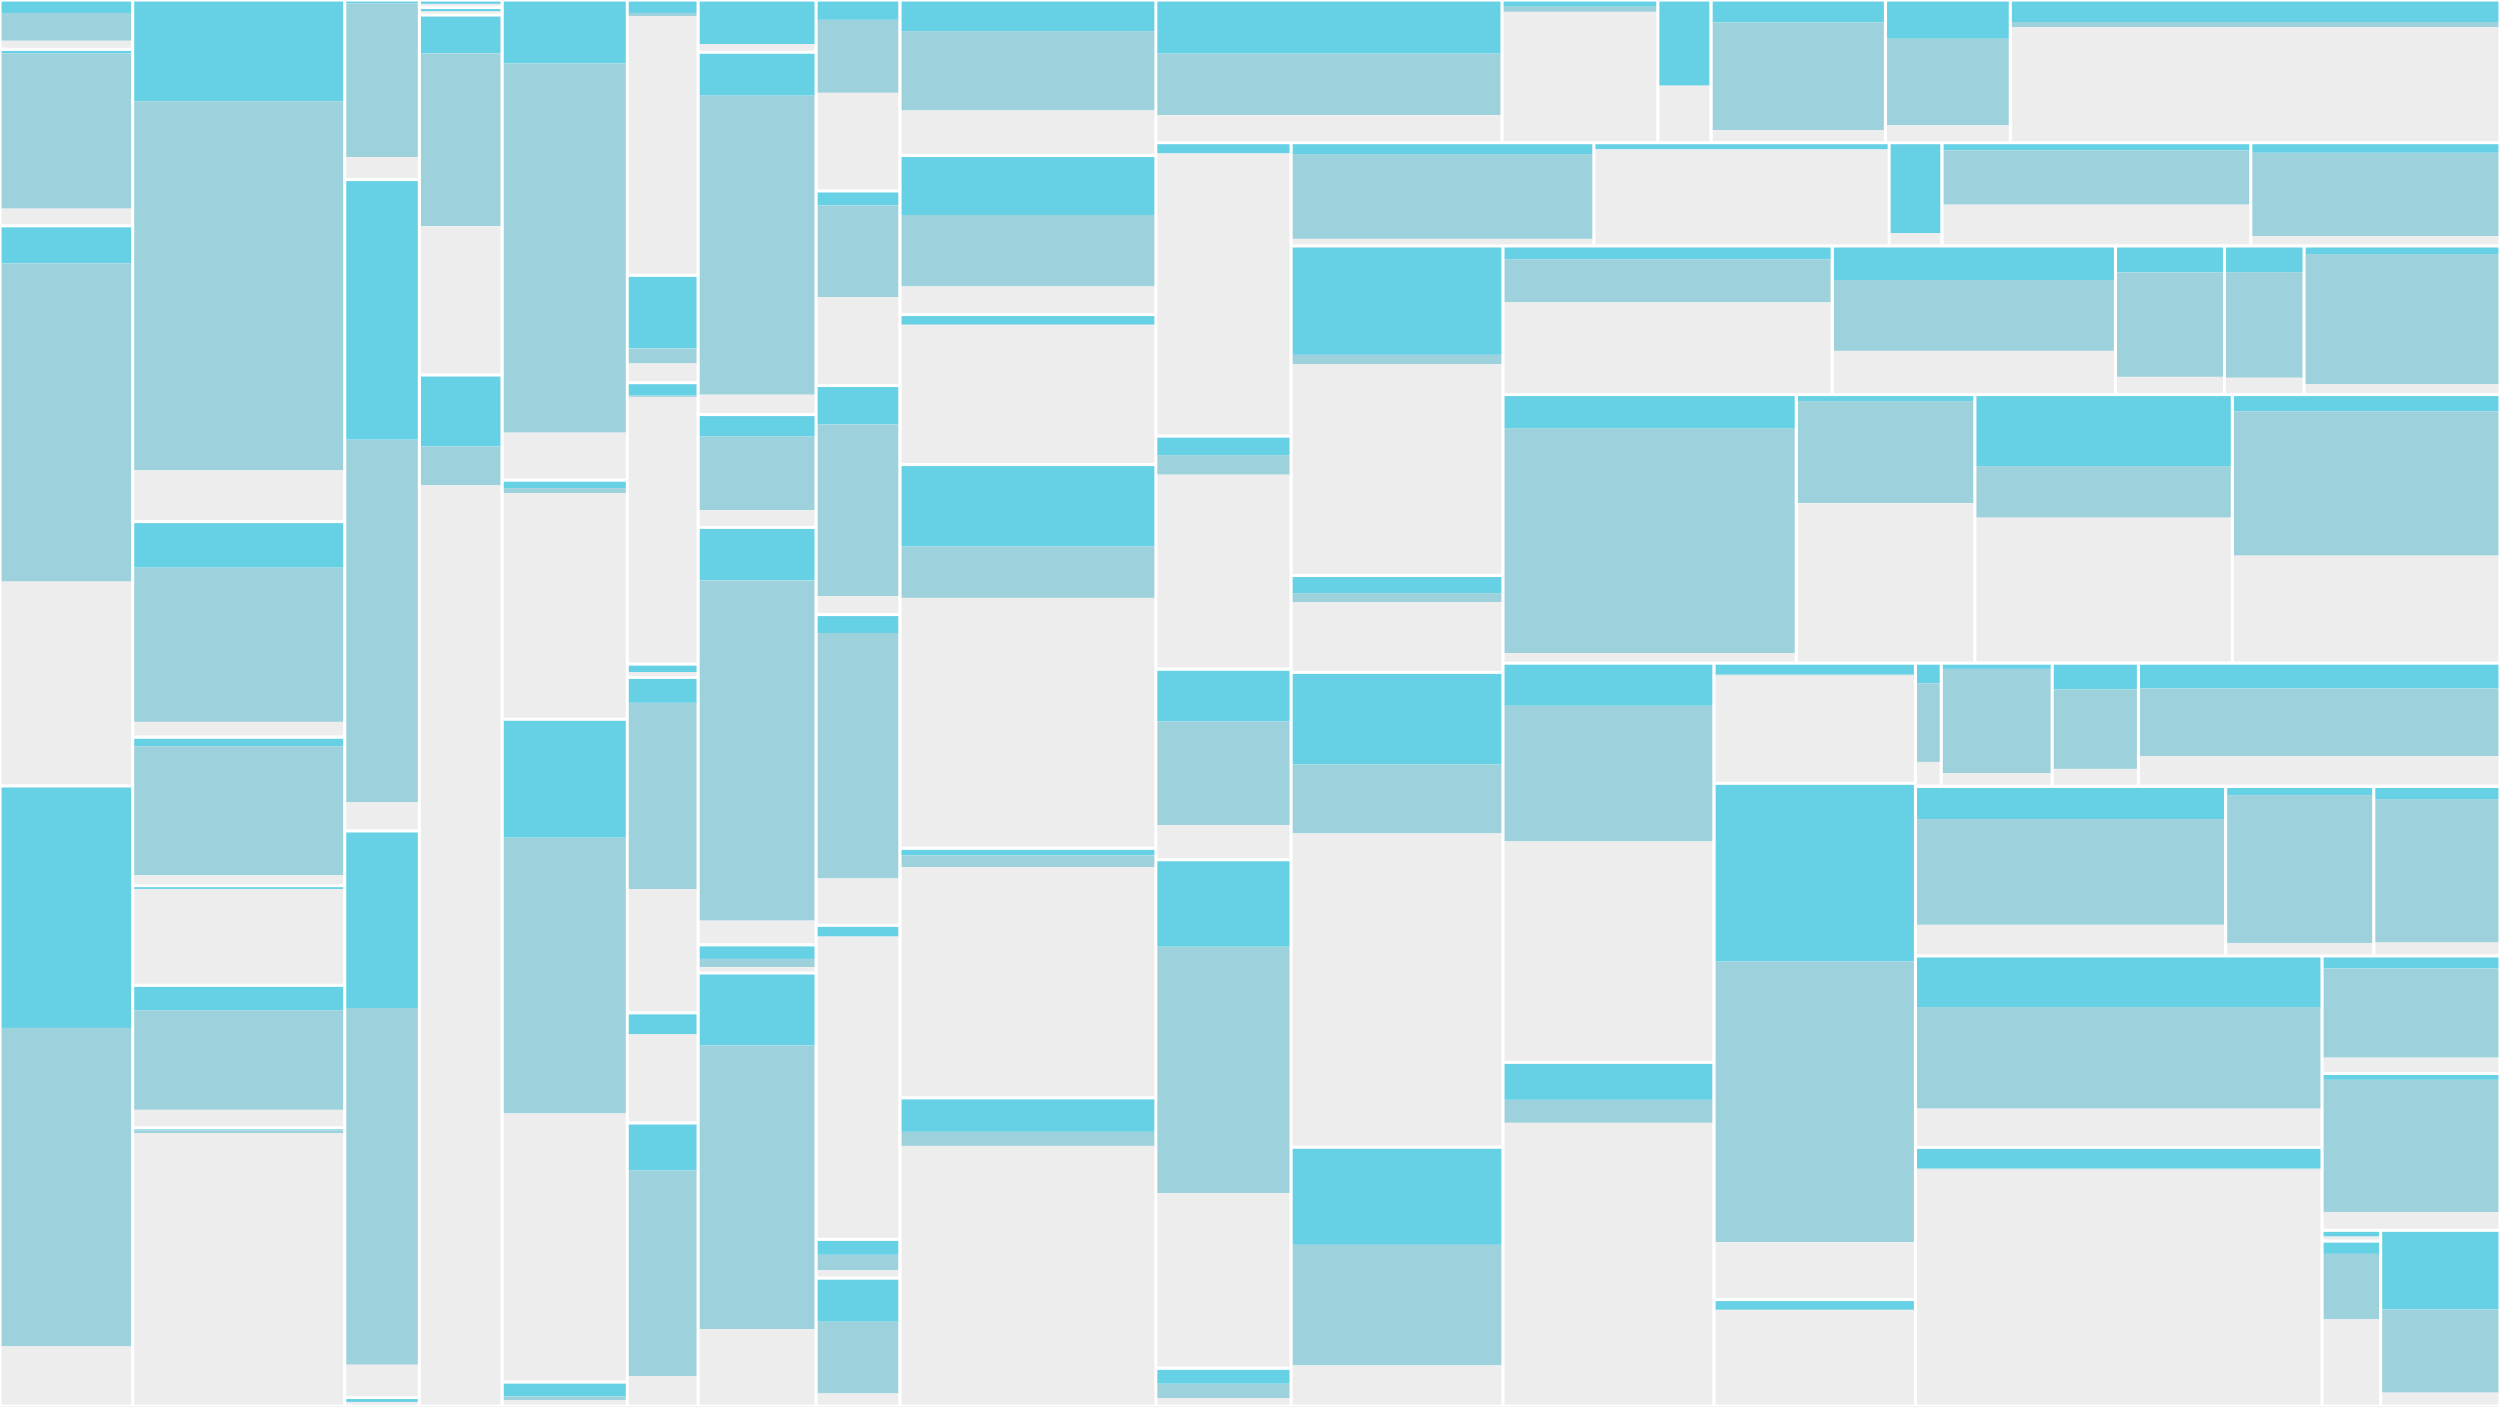
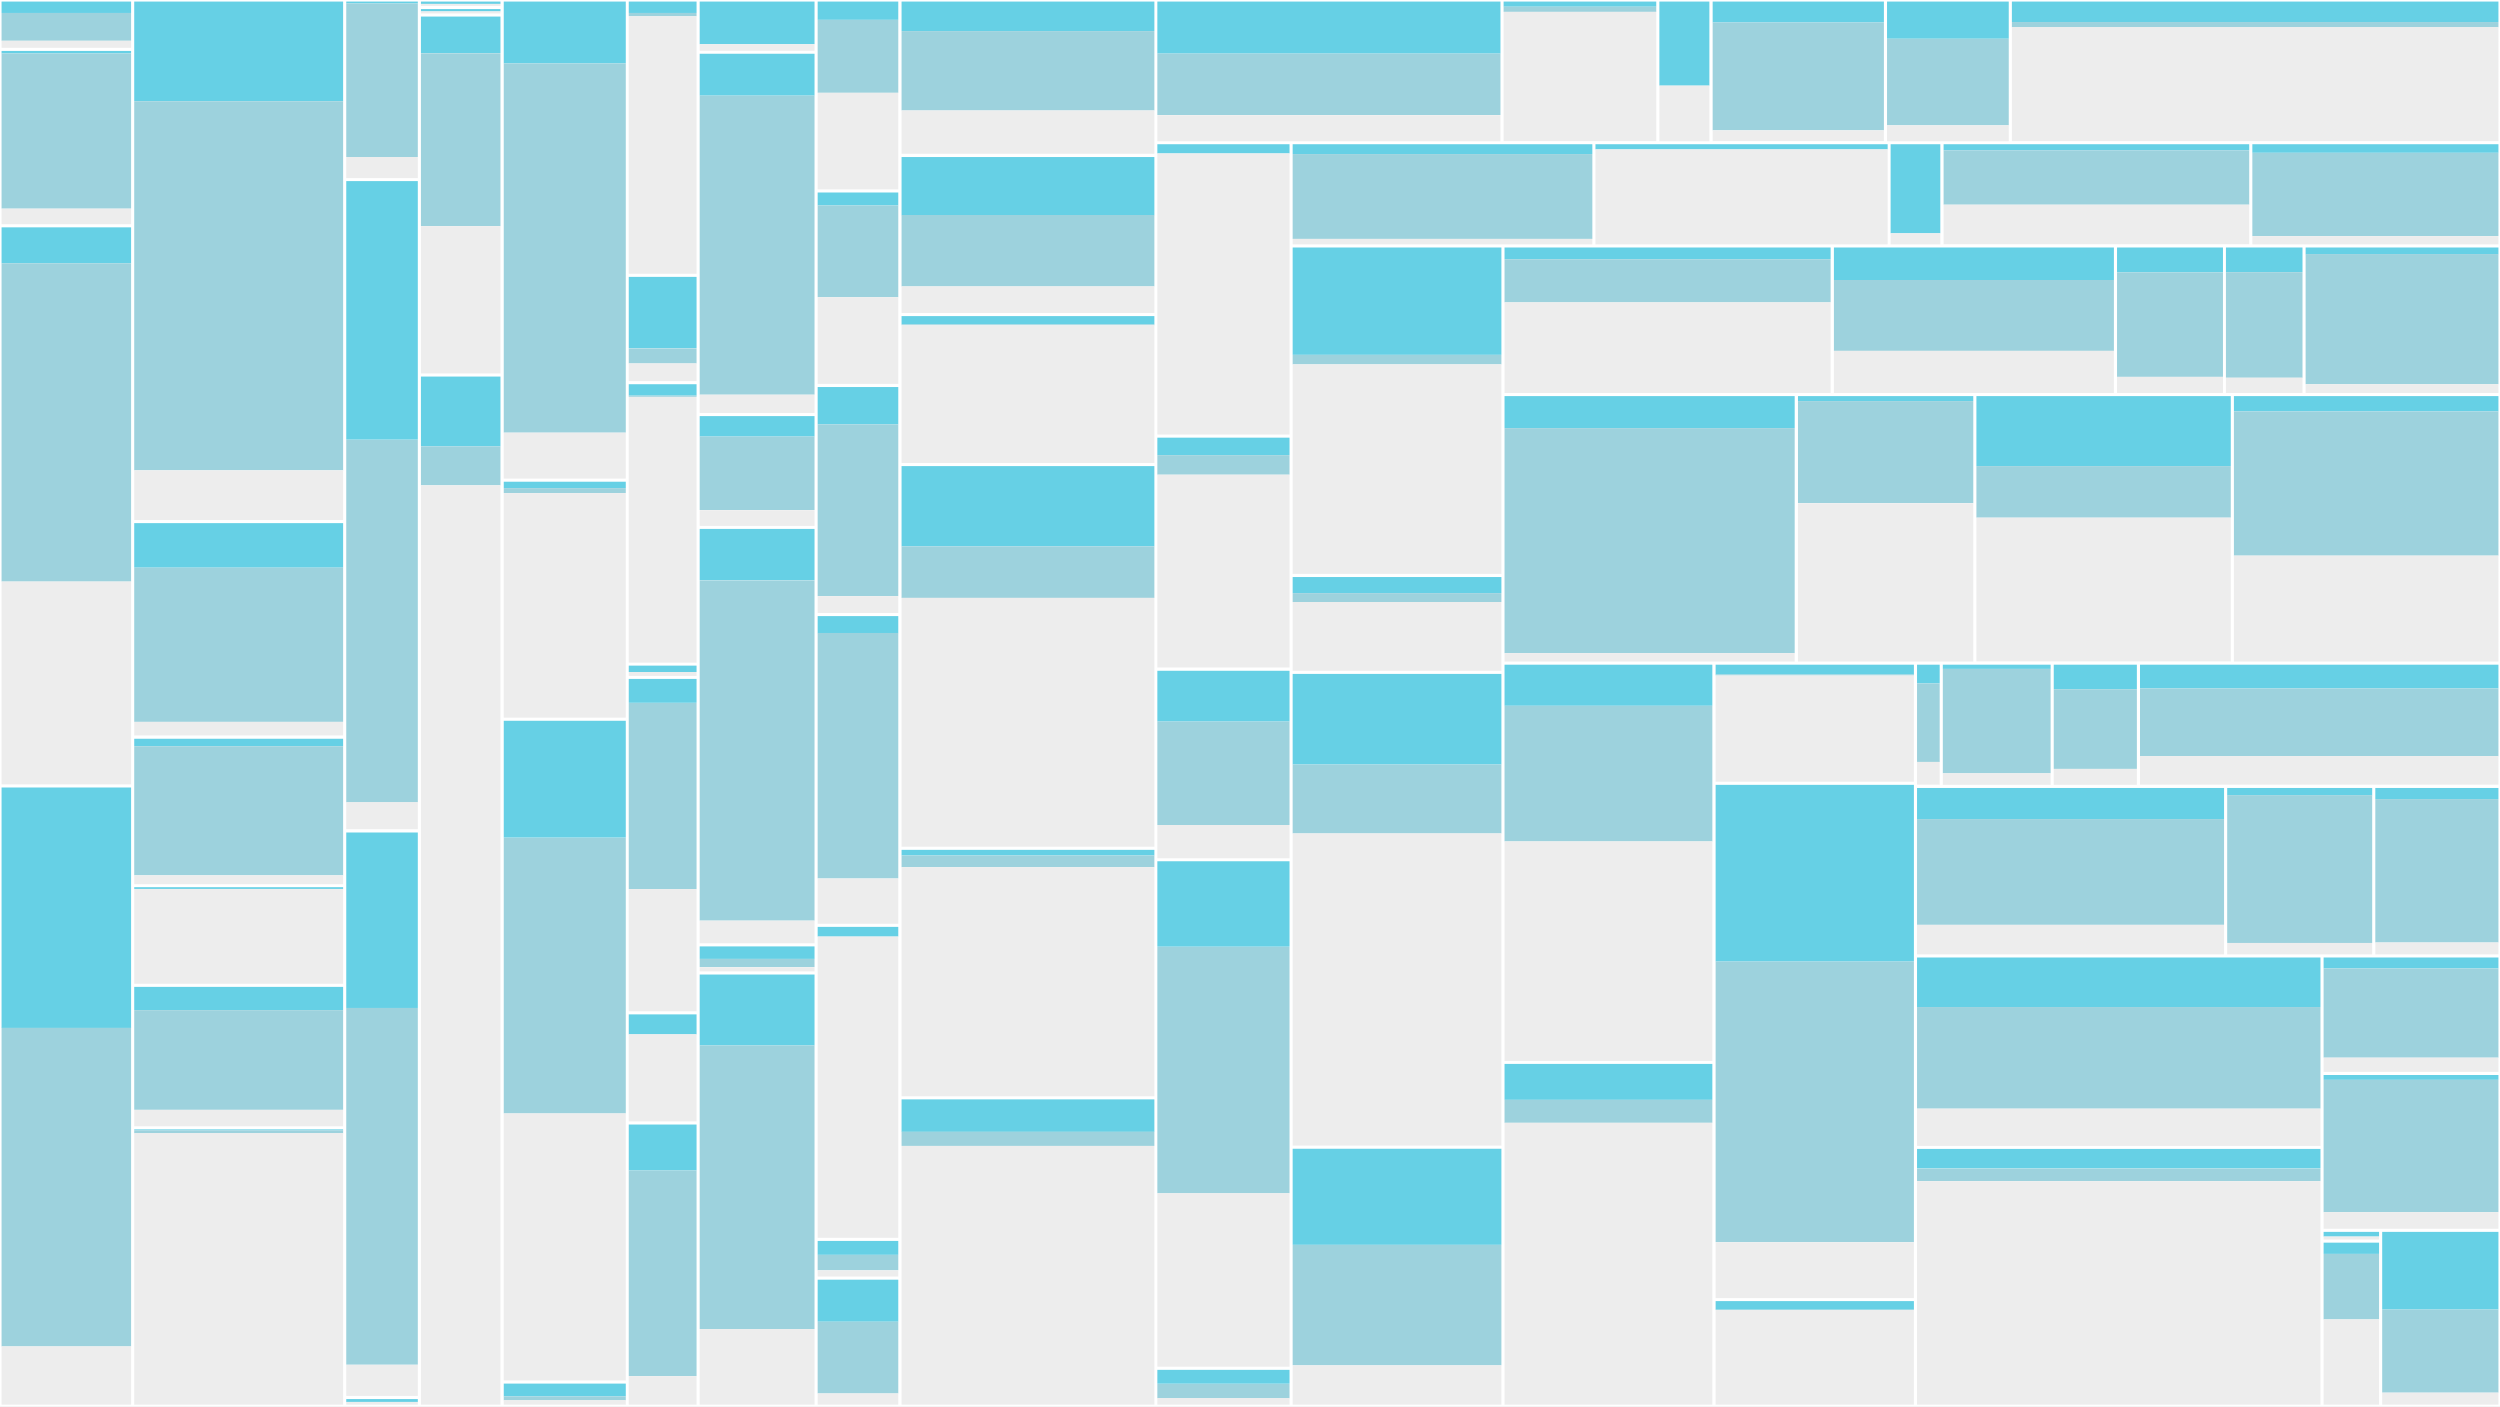
<svg xmlns="http://www.w3.org/2000/svg" viewBox="0 0 1600 900" width="1600" height="900" role="img" aria-label="Decoded overlay code coverage box tree, cyan band">
  <rect x="0" y="0" width="1600" height="900" fill="#ffffff" />
  <rect x="1" y="1" width="82.9" height="7.3" style="fill:hsl(190, 71%, 65%);fill:oklch(0.645 0.128 200)" />
  <rect x="1" y="8.3" width="82.9" height="17.8" style="fill:hsl(190, 48%, 74%);fill:oklch(0.740 0.085 200)" />
  <rect x="1" y="26.1" width="82.9" height="4.5" style="fill:hsl(190, 0%, 93%);fill:oklch(0.930 0.000 200)" />
  <rect x="1" y="32.6" width="82.9" height="1.6" style="fill:hsl(190, 71%, 65%);fill:oklch(0.645 0.128 200)" />
  <rect x="1" y="34.2" width="82.9" height="99.3" style="fill:hsl(190, 48%, 74%);fill:oklch(0.740 0.085 200)" />
  <rect x="1" y="133.6" width="82.9" height="9.9" style="fill:hsl(190, 0%, 93%);fill:oklch(0.930 0.000 200)" />
  <rect x="1" y="145.5" width="82.9" height="23" style="fill:hsl(190, 71%, 65%);fill:oklch(0.645 0.128 200)" />
  <rect x="1" y="168.5" width="82.9" height="203.7" style="fill:hsl(190, 48%, 74%);fill:oklch(0.740 0.085 200)" />
  <rect x="1" y="372.2" width="82.9" height="129.8" style="fill:hsl(190, 0%, 93%);fill:oklch(0.930 0.000 200)" />
  <rect x="1" y="504" width="82.9" height="153.9" style="fill:hsl(190, 71%, 65%);fill:oklch(0.645 0.128 200)" />
  <rect x="1" y="657.8" width="82.9" height="203.9" style="fill:hsl(190, 48%, 74%);fill:oklch(0.740 0.085 200)" />
  <rect x="1" y="861.7" width="82.9" height="37.3" style="fill:hsl(190, 0%, 93%);fill:oklch(0.930 0.000 200)" />
  <rect x="85.9" y="1" width="133.7" height="63.8" style="fill:hsl(190, 71%, 65%);fill:oklch(0.645 0.128 200)" />
  <rect x="85.9" y="64.8" width="133.7" height="236.2" style="fill:hsl(190, 48%, 74%);fill:oklch(0.740 0.085 200)" />
  <rect x="85.9" y="301" width="133.7" height="31.8" style="fill:hsl(190, 0%, 93%);fill:oklch(0.930 0.000 200)" />
  <rect x="85.9" y="334.8" width="133.7" height="28.5" style="fill:hsl(190, 71%, 65%);fill:oklch(0.645 0.128 200)" />
  <rect x="85.9" y="363.3" width="133.7" height="98.7" style="fill:hsl(190, 48%, 74%);fill:oklch(0.740 0.085 200)" />
  <rect x="85.9" y="462" width="133.7" height="8.7" style="fill:hsl(190, 0%, 93%);fill:oklch(0.930 0.000 200)" />
  <rect x="85.9" y="472.8" width="133.7" height="4.8" style="fill:hsl(190, 71%, 65%);fill:oklch(0.645 0.128 200)" />
  <rect x="85.9" y="477.6" width="133.7" height="82.6" style="fill:hsl(190, 48%, 74%);fill:oklch(0.740 0.085 200)" />
  <rect x="85.9" y="560.2" width="133.7" height="5.7" style="fill:hsl(190, 0%, 93%);fill:oklch(0.930 0.000 200)" />
  <rect x="85.9" y="567.8" width="133.7" height="1.1" style="fill:hsl(190, 71%, 65%);fill:oklch(0.645 0.128 200)" />
  <rect x="85.9" y="569" width="133.7" height="60.6" style="fill:hsl(190, 0%, 93%);fill:oklch(0.930 0.000 200)" />
  <rect x="85.9" y="631.6" width="133.7" height="14.9" style="fill:hsl(190, 71%, 65%);fill:oklch(0.645 0.128 200)" />
  <rect x="85.9" y="646.5" width="133.7" height="63.8" style="fill:hsl(190, 48%, 74%);fill:oklch(0.740 0.085 200)" />
  <rect x="85.9" y="710.3" width="133.7" height="10.5" style="fill:hsl(190, 0%, 93%);fill:oklch(0.930 0.000 200)" />
  <rect x="85.9" y="722.8" width="133.7" height="0.6" style="fill:hsl(190, 71%, 65%);fill:oklch(0.645 0.128 200)" />
  <rect x="85.9" y="723.4" width="133.7" height="1.9" style="fill:hsl(190, 48%, 74%);fill:oklch(0.740 0.085 200)" />
  <rect x="85.9" y="725.2" width="133.7" height="173.8" style="fill:hsl(190, 0%, 93%);fill:oklch(0.930 0.000 200)" />
  <rect x="221.6" y="1" width="45.8" height="1.2" style="fill:hsl(190, 71%, 65%);fill:oklch(0.645 0.128 200)" />
  <rect x="221.6" y="2.2" width="45.8" height="98.3" style="fill:hsl(190, 48%, 74%);fill:oklch(0.740 0.085 200)" />
  <rect x="221.6" y="100.5" width="45.8" height="13.5" style="fill:hsl(190, 0%, 93%);fill:oklch(0.930 0.000 200)" />
  <rect x="221.6" y="115.9" width="45.8" height="165.5" style="fill:hsl(190, 71%, 65%);fill:oklch(0.645 0.128 200)" />
  <rect x="221.6" y="281.5" width="45.8" height="232" style="fill:hsl(190, 48%, 74%);fill:oklch(0.740 0.085 200)" />
  <rect x="221.6" y="513.4" width="45.8" height="17.3" style="fill:hsl(190, 0%, 93%);fill:oklch(0.930 0.000 200)" />
  <rect x="221.6" y="532.8" width="45.8" height="112.3" style="fill:hsl(190, 71%, 65%);fill:oklch(0.645 0.128 200)" />
  <rect x="221.6" y="645.1" width="45.8" height="228.3" style="fill:hsl(190, 48%, 74%);fill:oklch(0.740 0.085 200)" />
  <rect x="221.6" y="873.5" width="45.8" height="19.9" style="fill:hsl(190, 0%, 93%);fill:oklch(0.930 0.000 200)" />
  <rect x="221.6" y="895.4" width="45.8" height="1.9" style="fill:hsl(190, 71%, 65%);fill:oklch(0.645 0.128 200)" />
  <rect x="221.6" y="897.2" width="45.8" height="1.8" style="fill:hsl(190, 0%, 93%);fill:oklch(0.930 0.000 200)" />
  <rect x="269.4" y="1" width="50.9" height="1.5" style="fill:hsl(190, 71%, 65%);fill:oklch(0.645 0.128 200)" />
  <rect x="269.4" y="2.5" width="50.9" height="1.3" style="fill:hsl(190, 0%, 93%);fill:oklch(0.930 0.000 200)" />
  <rect x="269.4" y="5.8" width="50.9" height="1.5" style="fill:hsl(190, 71%, 65%);fill:oklch(0.645 0.128 200)" />
  <rect x="269.4" y="7.3" width="50.9" height="1.3" style="fill:hsl(190, 0%, 93%);fill:oklch(0.930 0.000 200)" />
  <rect x="269.4" y="10.6" width="50.9" height="23.4" style="fill:hsl(190, 71%, 65%);fill:oklch(0.645 0.128 200)" />
  <rect x="269.4" y="34.1" width="50.9" height="110.6" style="fill:hsl(190, 48%, 74%);fill:oklch(0.740 0.085 200)" />
  <rect x="269.4" y="144.7" width="50.9" height="94.3" style="fill:hsl(190, 0%, 93%);fill:oklch(0.930 0.000 200)" />
  <rect x="269.4" y="241" width="50.9" height="44.7" style="fill:hsl(190, 71%, 65%);fill:oklch(0.645 0.128 200)" />
  <rect x="269.4" y="285.7" width="50.9" height="24.9" style="fill:hsl(190, 48%, 74%);fill:oklch(0.740 0.085 200)" />
  <rect x="269.4" y="310.6" width="50.9" height="588.4" style="fill:hsl(190, 0%, 93%);fill:oklch(0.930 0.000 200)" />
  <rect x="322.4" y="1" width="78.1" height="39.6" style="fill:hsl(190, 71%, 65%);fill:oklch(0.645 0.128 200)" />
  <rect x="322.4" y="40.6" width="78.1" height="236.3" style="fill:hsl(190, 48%, 74%);fill:oklch(0.740 0.085 200)" />
  <rect x="322.4" y="276.9" width="78.1" height="29.4" style="fill:hsl(190, 0%, 93%);fill:oklch(0.930 0.000 200)" />
  <rect x="322.4" y="308.3" width="78.1" height="4.1" style="fill:hsl(190, 71%, 65%);fill:oklch(0.645 0.128 200)" />
  <rect x="322.4" y="312.4" width="78.1" height="3.2" style="fill:hsl(190, 48%, 74%);fill:oklch(0.740 0.085 200)" />
  <rect x="322.4" y="315.6" width="78.1" height="143.7" style="fill:hsl(190, 0%, 93%);fill:oklch(0.930 0.000 200)" />
  <rect x="322.4" y="461.3" width="78.1" height="74.8" style="fill:hsl(190, 71%, 65%);fill:oklch(0.645 0.128 200)" />
  <rect x="322.4" y="536.2" width="78.1" height="176.4" style="fill:hsl(190, 48%, 74%);fill:oklch(0.740 0.085 200)" />
  <rect x="322.4" y="712.6" width="78.1" height="170.9" style="fill:hsl(190, 0%, 93%);fill:oklch(0.930 0.000 200)" />
  <rect x="322.4" y="885.5" width="78.1" height="8.2" style="fill:hsl(190, 71%, 65%);fill:oklch(0.645 0.128 200)" />
  <rect x="322.4" y="893.7" width="78.1" height="2.5" style="fill:hsl(190, 48%, 74%);fill:oklch(0.740 0.085 200)" />
  <rect x="322.4" y="896.1" width="78.1" height="2.9" style="fill:hsl(190, 0%, 93%);fill:oklch(0.930 0.000 200)" />
  <rect x="402.4" y="1" width="43.4" height="7.3" style="fill:hsl(190, 71%, 65%);fill:oklch(0.645 0.128 200)" />
  <rect x="402.4" y="8.3" width="43.4" height="2.1" style="fill:hsl(190, 48%, 74%);fill:oklch(0.740 0.085 200)" />
  <rect x="402.4" y="10.4" width="43.4" height="164.8" style="fill:hsl(190, 0%, 93%);fill:oklch(0.930 0.000 200)" />
  <rect x="402.4" y="177.2" width="43.4" height="45.7" style="fill:hsl(190, 71%, 65%);fill:oklch(0.645 0.128 200)" />
  <rect x="402.4" y="223" width="43.4" height="9.6" style="fill:hsl(190, 48%, 74%);fill:oklch(0.740 0.085 200)" />
  <rect x="402.4" y="232.6" width="43.4" height="11.3" style="fill:hsl(190, 0%, 93%);fill:oklch(0.930 0.000 200)" />
  <rect x="402.4" y="245.9" width="43.4" height="7.3" style="fill:hsl(190, 71%, 65%);fill:oklch(0.645 0.128 200)" />
  <rect x="402.4" y="253.2" width="43.4" height="0.8" style="fill:hsl(190, 48%, 74%);fill:oklch(0.740 0.085 200)" />
  <rect x="402.4" y="254" width="43.4" height="170.1" style="fill:hsl(190, 0%, 93%);fill:oklch(0.930 0.000 200)" />
  <rect x="402.4" y="426" width="43.4" height="4.1" style="fill:hsl(190, 71%, 65%);fill:oklch(0.645 0.128 200)" />
  <rect x="402.4" y="430.1" width="43.4" height="2.5" style="fill:hsl(190, 0%, 93%);fill:oklch(0.930 0.000 200)" />
  <rect x="402.4" y="434.5" width="43.4" height="15.3" style="fill:hsl(190, 71%, 65%);fill:oklch(0.645 0.128 200)" />
  <rect x="402.4" y="449.9" width="43.4" height="119.1" style="fill:hsl(190, 48%, 74%);fill:oklch(0.740 0.085 200)" />
  <rect x="402.4" y="569" width="43.4" height="78.2" style="fill:hsl(190, 0%, 93%);fill:oklch(0.930 0.000 200)" />
  <rect x="402.4" y="649.2" width="43.4" height="12.8" style="fill:hsl(190, 71%, 65%);fill:oklch(0.645 0.128 200)" />
  <rect x="402.4" y="661.9" width="43.4" height="55.8" style="fill:hsl(190, 0%, 93%);fill:oklch(0.930 0.000 200)" />
  <rect x="402.4" y="719.7" width="43.4" height="29.4" style="fill:hsl(190, 71%, 65%);fill:oklch(0.645 0.128 200)" />
  <rect x="402.4" y="749.1" width="43.4" height="131.6" style="fill:hsl(190, 48%, 74%);fill:oklch(0.740 0.085 200)" />
  <rect x="402.4" y="880.7" width="43.4" height="18.3" style="fill:hsl(190, 0%, 93%);fill:oklch(0.930 0.000 200)" />
  <rect x="447.8" y="1" width="73.5" height="27.3" style="fill:hsl(190, 71%, 65%);fill:oklch(0.645 0.128 200)" />
  <rect x="447.8" y="28.3" width="73.5" height="4.2" style="fill:hsl(190, 0%, 93%);fill:oklch(0.930 0.000 200)" />
  <rect x="447.8" y="34.4" width="73.5" height="26.8" style="fill:hsl(190, 71%, 65%);fill:oklch(0.645 0.128 200)" />
  <rect x="447.8" y="61.2" width="73.5" height="191.4" style="fill:hsl(190, 48%, 74%);fill:oklch(0.740 0.085 200)" />
  <rect x="447.8" y="252.6" width="73.5" height="11.7" style="fill:hsl(190, 0%, 93%);fill:oklch(0.930 0.000 200)" />
  <rect x="447.8" y="266.3" width="73.5" height="13.1" style="fill:hsl(190, 71%, 65%);fill:oklch(0.645 0.128 200)" />
  <rect x="447.8" y="279.4" width="73.5" height="47" style="fill:hsl(190, 48%, 74%);fill:oklch(0.740 0.085 200)" />
  <rect x="447.8" y="326.5" width="73.5" height="10.1" style="fill:hsl(190, 0%, 93%);fill:oklch(0.930 0.000 200)" />
  <rect x="447.8" y="338.5" width="73.5" height="32.9" style="fill:hsl(190, 71%, 65%);fill:oklch(0.645 0.128 200)" />
  <rect x="447.8" y="371.5" width="73.5" height="217.7" style="fill:hsl(190, 48%, 74%);fill:oklch(0.740 0.085 200)" />
  <rect x="447.8" y="589.2" width="73.5" height="14.5" style="fill:hsl(190, 0%, 93%);fill:oklch(0.930 0.000 200)" />
  <rect x="447.8" y="605.7" width="73.5" height="8" style="fill:hsl(190, 71%, 65%);fill:oklch(0.645 0.128 200)" />
  <rect x="447.8" y="613.7" width="73.5" height="5.2" style="fill:hsl(190, 48%, 74%);fill:oklch(0.740 0.085 200)" />
  <rect x="447.8" y="619" width="73.5" height="2.7" style="fill:hsl(190, 0%, 93%);fill:oklch(0.930 0.000 200)" />
  <rect x="447.8" y="623.7" width="73.5" height="45.4" style="fill:hsl(190, 71%, 65%);fill:oklch(0.645 0.128 200)" />
  <rect x="447.8" y="669.1" width="73.5" height="181.5" style="fill:hsl(190, 48%, 74%);fill:oklch(0.740 0.085 200)" />
  <rect x="447.8" y="850.6" width="73.5" height="48.4" style="fill:hsl(190, 0%, 93%);fill:oklch(0.930 0.000 200)" />
  <rect x="523.3" y="1" width="51.6" height="11.7" style="fill:hsl(190, 71%, 65%);fill:oklch(0.645 0.128 200)" />
  <rect x="523.3" y="12.7" width="51.6" height="46.7" style="fill:hsl(190, 48%, 74%);fill:oklch(0.740 0.085 200)" />
  <rect x="523.3" y="59.4" width="51.6" height="61.8" style="fill:hsl(190, 0%, 93%);fill:oklch(0.930 0.000 200)" />
  <rect x="523.3" y="123.2" width="51.6" height="8.3" style="fill:hsl(190, 71%, 65%);fill:oklch(0.645 0.128 200)" />
  <rect x="523.3" y="131.5" width="51.6" height="58.7" style="fill:hsl(190, 48%, 74%);fill:oklch(0.740 0.085 200)" />
  <rect x="523.3" y="190.2" width="51.6" height="55.5" style="fill:hsl(190, 0%, 93%);fill:oklch(0.930 0.000 200)" />
  <rect x="523.3" y="247.7" width="51.6" height="23.9" style="fill:hsl(190, 71%, 65%);fill:oklch(0.645 0.128 200)" />
  <rect x="523.3" y="271.6" width="51.6" height="109.9" style="fill:hsl(190, 48%, 74%);fill:oklch(0.740 0.085 200)" />
  <rect x="523.3" y="381.5" width="51.6" height="10.8" style="fill:hsl(190, 0%, 93%);fill:oklch(0.930 0.000 200)" />
  <rect x="523.3" y="394.3" width="51.6" height="10.9" style="fill:hsl(190, 71%, 65%);fill:oklch(0.645 0.128 200)" />
  <rect x="523.3" y="405.1" width="51.6" height="157.1" style="fill:hsl(190, 48%, 74%);fill:oklch(0.740 0.085 200)" />
  <rect x="523.3" y="562.3" width="51.6" height="28.9" style="fill:hsl(190, 0%, 93%);fill:oklch(0.930 0.000 200)" />
  <rect x="523.3" y="593.2" width="51.6" height="6.2" style="fill:hsl(190, 71%, 65%);fill:oklch(0.645 0.128 200)" />
  <rect x="523.3" y="599.4" width="51.6" height="192.8" style="fill:hsl(190, 0%, 93%);fill:oklch(0.930 0.000 200)" />
  <rect x="523.3" y="794.2" width="51.6" height="8.9" style="fill:hsl(190, 71%, 65%);fill:oklch(0.645 0.128 200)" />
  <rect x="523.3" y="803.1" width="51.6" height="9.9" style="fill:hsl(190, 48%, 74%);fill:oklch(0.740 0.085 200)" />
  <rect x="523.3" y="813" width="51.6" height="4" style="fill:hsl(190, 0%, 93%);fill:oklch(0.930 0.000 200)" />
  <rect x="523.3" y="819" width="51.6" height="26.9" style="fill:hsl(190, 71%, 65%);fill:oklch(0.645 0.128 200)" />
  <rect x="523.3" y="845.9" width="51.6" height="45.9" style="fill:hsl(190, 48%, 74%);fill:oklch(0.740 0.085 200)" />
  <rect x="523.3" y="891.8" width="51.6" height="7.2" style="fill:hsl(190, 0%, 93%);fill:oklch(0.930 0.000 200)" />
  <rect x="577" y="1" width="161.8" height="18.9" style="fill:hsl(190, 71%, 65%);fill:oklch(0.645 0.128 200)" />
  <rect x="577" y="19.9" width="161.8" height="50.8" style="fill:hsl(190, 48%, 74%);fill:oklch(0.740 0.085 200)" />
  <rect x="577" y="70.7" width="161.8" height="27.7" style="fill:hsl(190, 0%, 93%);fill:oklch(0.930 0.000 200)" />
  <rect x="577" y="100.5" width="161.8" height="37.2" style="fill:hsl(190, 71%, 65%);fill:oklch(0.645 0.128 200)" />
  <rect x="577" y="137.6" width="161.8" height="45.7" style="fill:hsl(190, 48%, 74%);fill:oklch(0.740 0.085 200)" />
  <rect x="577" y="183.3" width="161.8" height="17" style="fill:hsl(190, 0%, 93%);fill:oklch(0.930 0.000 200)" />
  <rect x="577" y="202.3" width="161.8" height="5.3" style="fill:hsl(190, 71%, 65%);fill:oklch(0.645 0.128 200)" />
  <rect x="577" y="207.6" width="161.8" height="0.6" style="fill:hsl(190, 48%, 74%);fill:oklch(0.740 0.085 200)" />
  <rect x="577" y="208.2" width="161.8" height="88.1" style="fill:hsl(190, 0%, 93%);fill:oklch(0.930 0.000 200)" />
  <rect x="577" y="298.3" width="161.8" height="51.4" style="fill:hsl(190, 71%, 65%);fill:oklch(0.645 0.128 200)" />
  <rect x="577" y="349.7" width="161.8" height="33" style="fill:hsl(190, 48%, 74%);fill:oklch(0.740 0.085 200)" />
  <rect x="577" y="382.6" width="161.8" height="159.3" style="fill:hsl(190, 0%, 93%);fill:oklch(0.930 0.000 200)" />
  <rect x="577" y="543.9" width="161.8" height="3.6" style="fill:hsl(190, 71%, 65%);fill:oklch(0.645 0.128 200)" />
  <rect x="577" y="547.5" width="161.8" height="7.5" style="fill:hsl(190, 48%, 74%);fill:oklch(0.740 0.085 200)" />
  <rect x="577" y="555" width="161.8" height="146.6" style="fill:hsl(190, 0%, 93%);fill:oklch(0.930 0.000 200)" />
  <rect x="577" y="703.6" width="161.8" height="20.8" style="fill:hsl(190, 71%, 65%);fill:oklch(0.645 0.128 200)" />
  <rect x="577" y="724.3" width="161.8" height="9.1" style="fill:hsl(190, 48%, 74%);fill:oklch(0.740 0.085 200)" />
  <rect x="577" y="733.4" width="161.8" height="165.6" style="fill:hsl(190, 0%, 93%);fill:oklch(0.930 0.000 200)" />
  <rect x="740.7" y="1" width="219.6" height="33.3" style="fill:hsl(190, 71%, 65%);fill:oklch(0.645 0.128 200)" />
  <rect x="740.7" y="34.3" width="219.6" height="39.3" style="fill:hsl(190, 48%, 74%);fill:oklch(0.740 0.085 200)" />
  <rect x="740.7" y="73.7" width="219.6" height="16.7" style="fill:hsl(190, 0%, 93%);fill:oklch(0.930 0.000 200)" />
  <rect x="962.3" y="1" width="97.7" height="3.3" style="fill:hsl(190, 71%, 65%);fill:oklch(0.645 0.128 200)" />
  <rect x="962.3" y="4.3" width="97.7" height="3.3" style="fill:hsl(190, 48%, 74%);fill:oklch(0.740 0.085 200)" />
  <rect x="962.3" y="7.6" width="97.7" height="82.7" style="fill:hsl(190, 0%, 93%);fill:oklch(0.930 0.000 200)" />
  <rect x="1062" y="1" width="32" height="53.8" style="fill:hsl(190, 71%, 65%);fill:oklch(0.645 0.128 200)" />
  <rect x="1062" y="54.8" width="32" height="35.6" style="fill:hsl(190, 0%, 93%);fill:oklch(0.930 0.000 200)" />
  <rect x="1096.1" y="1" width="109.6" height="13.4" style="fill:hsl(190, 71%, 65%);fill:oklch(0.645 0.128 200)" />
  <rect x="1096.1" y="14.4" width="109.6" height="69" style="fill:hsl(190, 48%, 74%);fill:oklch(0.740 0.085 200)" />
  <rect x="1096.1" y="83.4" width="109.6" height="6.9" style="fill:hsl(190, 0%, 93%);fill:oklch(0.930 0.000 200)" />
  <rect x="1207.7" y="1" width="77.9" height="23.8" style="fill:hsl(190, 71%, 65%);fill:oklch(0.645 0.128 200)" />
  <rect x="1207.7" y="24.8" width="77.9" height="55.4" style="fill:hsl(190, 48%, 74%);fill:oklch(0.740 0.085 200)" />
  <rect x="1207.7" y="80.2" width="77.9" height="10.2" style="fill:hsl(190, 0%, 93%);fill:oklch(0.930 0.000 200)" />
  <rect x="1287.6" y="1" width="311.4" height="13.1" style="fill:hsl(190, 71%, 65%);fill:oklch(0.645 0.128 200)" />
  <rect x="1287.6" y="14.1" width="311.4" height="3.3" style="fill:hsl(190, 48%, 74%);fill:oklch(0.740 0.085 200)" />
  <rect x="1287.6" y="17.3" width="311.4" height="73" style="fill:hsl(190, 0%, 93%);fill:oklch(0.930 0.000 200)" />
  <rect x="740.7" y="92.3" width="84.6" height="5.9" style="fill:hsl(190, 71%, 65%);fill:oklch(0.645 0.128 200)" />
  <rect x="740.7" y="98.2" width="84.6" height="179.9" style="fill:hsl(190, 0%, 93%);fill:oklch(0.930 0.000 200)" />
  <rect x="740.7" y="280.1" width="84.6" height="11.2" style="fill:hsl(190, 71%, 65%);fill:oklch(0.645 0.128 200)" />
  <rect x="740.7" y="291.3" width="84.6" height="12.5" style="fill:hsl(190, 48%, 74%);fill:oklch(0.740 0.085 200)" />
  <rect x="740.7" y="303.8" width="84.6" height="123.4" style="fill:hsl(190, 0%, 93%);fill:oklch(0.930 0.000 200)" />
  <rect x="740.7" y="429.3" width="84.6" height="32.5" style="fill:hsl(190, 71%, 65%);fill:oklch(0.645 0.128 200)" />
  <rect x="740.7" y="461.8" width="84.6" height="66.2" style="fill:hsl(190, 48%, 74%);fill:oklch(0.740 0.085 200)" />
  <rect x="740.7" y="528" width="84.6" height="21.3" style="fill:hsl(190, 0%, 93%);fill:oklch(0.930 0.000 200)" />
  <rect x="740.7" y="551.2" width="84.6" height="54.7" style="fill:hsl(190, 71%, 65%);fill:oklch(0.645 0.128 200)" />
  <rect x="740.7" y="606" width="84.6" height="157.7" style="fill:hsl(190, 48%, 74%);fill:oklch(0.740 0.085 200)" />
  <rect x="740.7" y="763.7" width="84.6" height="111" style="fill:hsl(190, 0%, 93%);fill:oklch(0.930 0.000 200)" />
  <rect x="740.7" y="876.7" width="84.6" height="8.9" style="fill:hsl(190, 71%, 65%);fill:oklch(0.645 0.128 200)" />
  <rect x="740.7" y="885.7" width="84.6" height="9.2" style="fill:hsl(190, 48%, 74%);fill:oklch(0.740 0.085 200)" />
  <rect x="740.7" y="894.8" width="84.6" height="4.2" style="fill:hsl(190, 0%, 93%);fill:oklch(0.930 0.000 200)" />
  <rect x="827.3" y="92.3" width="191.8" height="6.3" style="fill:hsl(190, 71%, 65%);fill:oklch(0.645 0.128 200)" />
  <rect x="827.3" y="98.6" width="191.8" height="54.3" style="fill:hsl(190, 48%, 74%);fill:oklch(0.740 0.085 200)" />
  <rect x="827.3" y="152.9" width="191.8" height="3.5" style="fill:hsl(190, 0%, 93%);fill:oklch(0.930 0.000 200)" />
  <rect x="1021.1" y="92.3" width="187" height="3.3" style="fill:hsl(190, 71%, 65%);fill:oklch(0.645 0.128 200)" />
  <rect x="1021.1" y="95.6" width="187" height="60.8" style="fill:hsl(190, 0%, 93%);fill:oklch(0.930 0.000 200)" />
  <rect x="1210" y="92.3" width="31.8" height="57" style="fill:hsl(190, 71%, 65%);fill:oklch(0.645 0.128 200)" />
  <rect x="1210" y="149.3" width="31.8" height="7.1" style="fill:hsl(190, 0%, 93%);fill:oklch(0.930 0.000 200)" />
  <rect x="1243.9" y="92.3" width="195.6" height="3.9" style="fill:hsl(190, 71%, 65%);fill:oklch(0.645 0.128 200)" />
  <rect x="1243.9" y="96.2" width="195.6" height="34.8" style="fill:hsl(190, 48%, 74%);fill:oklch(0.740 0.085 200)" />
  <rect x="1243.9" y="131" width="195.6" height="25.3" style="fill:hsl(190, 0%, 93%);fill:oklch(0.930 0.000 200)" />
  <rect x="1441.5" y="92.3" width="157.5" height="5.5" style="fill:hsl(190, 71%, 65%);fill:oklch(0.645 0.128 200)" />
  <rect x="1441.5" y="97.8" width="157.5" height="53.3" style="fill:hsl(190, 48%, 74%);fill:oklch(0.740 0.085 200)" />
  <rect x="1441.5" y="151.1" width="157.5" height="5.3" style="fill:hsl(190, 0%, 93%);fill:oklch(0.930 0.000 200)" />
  <rect x="827.3" y="158.4" width="133.6" height="68.7" style="fill:hsl(190, 71%, 65%);fill:oklch(0.645 0.128 200)" />
  <rect x="827.3" y="227.1" width="133.6" height="6.1" style="fill:hsl(190, 48%, 74%);fill:oklch(0.740 0.085 200)" />
  <rect x="827.3" y="233.2" width="133.6" height="134.1" style="fill:hsl(190, 0%, 93%);fill:oklch(0.930 0.000 200)" />
  <rect x="827.3" y="369.3" width="133.6" height="10.3" style="fill:hsl(190, 71%, 65%);fill:oklch(0.645 0.128 200)" />
  <rect x="827.3" y="379.6" width="133.6" height="5.7" style="fill:hsl(190, 48%, 74%);fill:oklch(0.740 0.085 200)" />
  <rect x="827.3" y="385.3" width="133.6" height="44" style="fill:hsl(190, 0%, 93%);fill:oklch(0.930 0.000 200)" />
  <rect x="827.3" y="431.3" width="133.6" height="58" style="fill:hsl(190, 71%, 65%);fill:oklch(0.645 0.128 200)" />
  <rect x="827.3" y="489.3" width="133.6" height="44.1" style="fill:hsl(190, 48%, 74%);fill:oklch(0.740 0.085 200)" />
  <rect x="827.3" y="533.4" width="133.6" height="199.8" style="fill:hsl(190, 0%, 93%);fill:oklch(0.930 0.000 200)" />
  <rect x="827.3" y="735.2" width="133.6" height="61.5" style="fill:hsl(190, 71%, 65%);fill:oklch(0.645 0.128 200)" />
  <rect x="827.3" y="796.7" width="133.6" height="77.1" style="fill:hsl(190, 48%, 74%);fill:oklch(0.740 0.085 200)" />
  <rect x="827.3" y="873.9" width="133.6" height="25.1" style="fill:hsl(190, 0%, 93%);fill:oklch(0.930 0.000 200)" />
  <rect x="962.9" y="158.4" width="208.7" height="7.5" style="fill:hsl(190, 71%, 65%);fill:oklch(0.645 0.128 200)" />
  <rect x="962.9" y="165.9" width="208.7" height="27.6" style="fill:hsl(190, 48%, 74%);fill:oklch(0.740 0.085 200)" />
  <rect x="962.9" y="193.5" width="208.7" height="58" style="fill:hsl(190, 0%, 93%);fill:oklch(0.930 0.000 200)" />
  <rect x="1173.7" y="158.4" width="179.2" height="20.8" style="fill:hsl(190, 71%, 65%);fill:oklch(0.645 0.128 200)" />
  <rect x="1173.7" y="179.2" width="179.2" height="45.4" style="fill:hsl(190, 48%, 74%);fill:oklch(0.740 0.085 200)" />
  <rect x="1173.7" y="224.5" width="179.2" height="27" style="fill:hsl(190, 0%, 93%);fill:oklch(0.930 0.000 200)" />
  <rect x="1354.9" y="158.4" width="67.8" height="15.9" style="fill:hsl(190, 71%, 65%);fill:oklch(0.645 0.128 200)" />
  <rect x="1354.9" y="174.3" width="67.8" height="66.9" style="fill:hsl(190, 48%, 74%);fill:oklch(0.740 0.085 200)" />
  <rect x="1354.9" y="241.2" width="67.8" height="10.3" style="fill:hsl(190, 0%, 93%);fill:oklch(0.930 0.000 200)" />
  <rect x="1424.6" y="158.4" width="49" height="15.8" style="fill:hsl(190, 71%, 65%);fill:oklch(0.645 0.128 200)" />
  <rect x="1424.6" y="174.2" width="49" height="67.6" style="fill:hsl(190, 48%, 74%);fill:oklch(0.740 0.085 200)" />
  <rect x="1424.6" y="241.7" width="49" height="9.8" style="fill:hsl(190, 0%, 93%);fill:oklch(0.930 0.000 200)" />
  <rect x="1475.6" y="158.4" width="123.4" height="4.3" style="fill:hsl(190, 71%, 65%);fill:oklch(0.645 0.128 200)" />
  <rect x="1475.6" y="162.6" width="123.4" height="83.3" style="fill:hsl(190, 48%, 74%);fill:oklch(0.740 0.085 200)" />
  <rect x="1475.6" y="245.9" width="123.4" height="5.6" style="fill:hsl(190, 0%, 93%);fill:oklch(0.930 0.000 200)" />
  <rect x="962.9" y="253.5" width="185.7" height="20.5" style="fill:hsl(190, 71%, 65%);fill:oklch(0.645 0.128 200)" />
  <rect x="962.9" y="274" width="185.7" height="144" style="fill:hsl(190, 48%, 74%);fill:oklch(0.740 0.085 200)" />
  <rect x="962.9" y="418" width="185.7" height="5.4" style="fill:hsl(190, 0%, 93%);fill:oklch(0.930 0.000 200)" />
  <rect x="1150.7" y="253.5" width="112.2" height="3.2" style="fill:hsl(190, 71%, 65%);fill:oklch(0.645 0.128 200)" />
  <rect x="1150.7" y="256.7" width="112.2" height="65.3" style="fill:hsl(190, 48%, 74%);fill:oklch(0.740 0.085 200)" />
  <rect x="1150.7" y="322.1" width="112.2" height="101.3" style="fill:hsl(190, 0%, 93%);fill:oklch(0.930 0.000 200)" />
  <rect x="1264.9" y="253.5" width="162.8" height="44.8" style="fill:hsl(190, 71%, 65%);fill:oklch(0.645 0.128 200)" />
  <rect x="1264.9" y="298.3" width="162.8" height="33" style="fill:hsl(190, 48%, 74%);fill:oklch(0.740 0.085 200)" />
  <rect x="1264.9" y="331.3" width="162.8" height="92" style="fill:hsl(190, 0%, 93%);fill:oklch(0.930 0.000 200)" />
  <rect x="1429.7" y="253.5" width="169.3" height="9.8" style="fill:hsl(190, 71%, 65%);fill:oklch(0.645 0.128 200)" />
  <rect x="1429.7" y="263.3" width="169.3" height="92.3" style="fill:hsl(190, 48%, 74%);fill:oklch(0.740 0.085 200)" />
  <rect x="1429.7" y="355.6" width="169.3" height="67.8" style="fill:hsl(190, 0%, 93%);fill:oklch(0.930 0.000 200)" />
  <rect x="962.9" y="425.4" width="133" height="26.3" style="fill:hsl(190, 71%, 65%);fill:oklch(0.645 0.128 200)" />
  <rect x="962.9" y="451.7" width="133" height="86.8" style="fill:hsl(190, 48%, 74%);fill:oklch(0.740 0.085 200)" />
  <rect x="962.9" y="538.5" width="133" height="140.5" style="fill:hsl(190, 0%, 93%);fill:oklch(0.930 0.000 200)" />
  <rect x="962.9" y="680.9" width="133" height="23" style="fill:hsl(190, 71%, 65%);fill:oklch(0.645 0.128 200)" />
  <rect x="962.9" y="703.9" width="133" height="14.7" style="fill:hsl(190, 48%, 74%);fill:oklch(0.740 0.085 200)" />
  <rect x="962.9" y="718.6" width="133" height="180.4" style="fill:hsl(190, 0%, 93%);fill:oklch(0.930 0.000 200)" />
  <rect x="1098" y="425.4" width="126.9" height="6.3" style="fill:hsl(190, 71%, 65%);fill:oklch(0.645 0.128 200)" />
  <rect x="1098" y="431.6" width="126.9" height="0.7" style="fill:hsl(190, 48%, 74%);fill:oklch(0.740 0.085 200)" />
  <rect x="1098" y="432.4" width="126.9" height="67.9" style="fill:hsl(190, 0%, 93%);fill:oklch(0.930 0.000 200)" />
  <rect x="1098" y="502.3" width="126.9" height="113.1" style="fill:hsl(190, 71%, 65%);fill:oklch(0.645 0.128 200)" />
  <rect x="1098" y="615.4" width="126.9" height="179.6" style="fill:hsl(190, 48%, 74%);fill:oklch(0.740 0.085 200)" />
  <rect x="1098" y="795.1" width="126.9" height="35.7" style="fill:hsl(190, 0%, 93%);fill:oklch(0.930 0.000 200)" />
  <rect x="1098" y="832.7" width="126.9" height="5.5" style="fill:hsl(190, 71%, 65%);fill:oklch(0.645 0.128 200)" />
  <rect x="1098" y="838.2" width="126.9" height="0.2" style="fill:hsl(190, 48%, 74%);fill:oklch(0.740 0.085 200)" />
  <rect x="1098" y="838.4" width="126.9" height="60.6" style="fill:hsl(190, 0%, 93%);fill:oklch(0.930 0.000 200)" />
  <rect x="1226.9" y="425.4" width="14.5" height="12" style="fill:hsl(190, 71%, 65%);fill:oklch(0.645 0.128 200)" />
  <rect x="1226.9" y="437.4" width="14.5" height="50.3" style="fill:hsl(190, 48%, 74%);fill:oklch(0.740 0.085 200)" />
  <rect x="1226.9" y="487.6" width="14.5" height="14.6" style="fill:hsl(190, 0%, 93%);fill:oklch(0.930 0.000 200)" />
  <rect x="1243.4" y="425.4" width="69" height="2.7" style="fill:hsl(190, 71%, 65%);fill:oklch(0.645 0.128 200)" />
  <rect x="1243.4" y="428.1" width="69" height="66.8" style="fill:hsl(190, 48%, 74%);fill:oklch(0.740 0.085 200)" />
  <rect x="1243.4" y="494.9" width="69" height="7.4" style="fill:hsl(190, 0%, 93%);fill:oklch(0.930 0.000 200)" />
  <rect x="1314.4" y="425.4" width="53.2" height="15.7" style="fill:hsl(190, 71%, 65%);fill:oklch(0.645 0.128 200)" />
  <rect x="1314.4" y="441.1" width="53.2" height="51" style="fill:hsl(190, 48%, 74%);fill:oklch(0.740 0.085 200)" />
  <rect x="1314.4" y="492.1" width="53.2" height="10.2" style="fill:hsl(190, 0%, 93%);fill:oklch(0.930 0.000 200)" />
  <rect x="1369.6" y="425.4" width="229.4" height="15.2" style="fill:hsl(190, 71%, 65%);fill:oklch(0.645 0.128 200)" />
  <rect x="1369.6" y="440.6" width="229.4" height="43.4" style="fill:hsl(190, 48%, 74%);fill:oklch(0.740 0.085 200)" />
  <rect x="1369.6" y="483.9" width="229.4" height="18.3" style="fill:hsl(190, 0%, 93%);fill:oklch(0.930 0.000 200)" />
  <rect x="1226.9" y="504.3" width="196.5" height="19.9" style="fill:hsl(190, 71%, 65%);fill:oklch(0.645 0.128 200)" />
  <rect x="1226.9" y="524.2" width="196.5" height="67.7" style="fill:hsl(190, 48%, 74%);fill:oklch(0.740 0.085 200)" />
  <rect x="1226.9" y="591.9" width="196.5" height="18.9" style="fill:hsl(190, 0%, 93%);fill:oklch(0.930 0.000 200)" />
  <rect x="1425.4" y="504.3" width="92.8" height="4.7" style="fill:hsl(190, 71%, 65%);fill:oklch(0.645 0.128 200)" />
  <rect x="1425.4" y="508.9" width="92.8" height="94.6" style="fill:hsl(190, 48%, 74%);fill:oklch(0.740 0.085 200)" />
  <rect x="1425.4" y="603.5" width="92.8" height="7.3" style="fill:hsl(190, 0%, 93%);fill:oklch(0.930 0.000 200)" />
  <rect x="1520.2" y="504.3" width="78.8" height="7.1" style="fill:hsl(190, 71%, 65%);fill:oklch(0.645 0.128 200)" />
  <rect x="1520.2" y="511.4" width="78.8" height="91.8" style="fill:hsl(190, 48%, 74%);fill:oklch(0.740 0.085 200)" />
  <rect x="1520.2" y="603.2" width="78.8" height="7.6" style="fill:hsl(190, 0%, 93%);fill:oklch(0.930 0.000 200)" />
  <rect x="1226.9" y="612.8" width="258.2" height="31.7" style="fill:hsl(190, 71%, 65%);fill:oklch(0.645 0.128 200)" />
  <rect x="1226.9" y="644.5" width="258.2" height="65" style="fill:hsl(190, 48%, 74%);fill:oklch(0.740 0.085 200)" />
  <rect x="1226.9" y="709.6" width="258.2" height="23.8" style="fill:hsl(190, 0%, 93%);fill:oklch(0.930 0.000 200)" />
  <rect x="1226.9" y="735.3" width="258.2" height="12.5" style="fill:hsl(190, 71%, 65%);fill:oklch(0.645 0.128 200)" />
-   <rect x="1226.9" y="747.9" width="258.2" height="0.6" style="fill:hsl(190, 48%, 74%);fill:oklch(0.740 0.085 200)" />
-   <rect x="1226.9" y="748.5" width="258.2" height="150.5" style="fill:hsl(190, 0%, 93%);fill:oklch(0.930 0.000 200)" />
+   <rect x="1226.9" y="747.9" width="258.2" height="8" style="fill:hsl(190, 48%, 74%);fill:oklch(0.740 0.085 200)" />
+   <rect x="1226.9" y="755.9" width="258.2" height="143.1" style="fill:hsl(190, 0%, 93%);fill:oklch(0.930 0.000 200)" />
  <rect x="1487.1" y="612.8" width="111.9" height="7" style="fill:hsl(190, 71%, 65%);fill:oklch(0.645 0.128 200)" />
  <rect x="1487.1" y="619.8" width="111.9" height="57.1" style="fill:hsl(190, 48%, 74%);fill:oklch(0.740 0.085 200)" />
  <rect x="1487.1" y="676.9" width="111.9" height="9.1" style="fill:hsl(190, 0%, 93%);fill:oklch(0.930 0.000 200)" />
  <rect x="1487.1" y="688" width="111.9" height="3.1" style="fill:hsl(190, 71%, 65%);fill:oklch(0.645 0.128 200)" />
  <rect x="1487.1" y="691.1" width="111.9" height="84.7" style="fill:hsl(190, 48%, 74%);fill:oklch(0.740 0.085 200)" />
  <rect x="1487.1" y="775.8" width="111.9" height="10.6" style="fill:hsl(190, 0%, 93%);fill:oklch(0.930 0.000 200)" />
  <rect x="1487.1" y="788.4" width="35.5" height="3" style="fill:hsl(190, 71%, 65%);fill:oklch(0.645 0.128 200)" />
  <rect x="1487.1" y="791.4" width="35.5" height="1.9" style="fill:hsl(190, 0%, 93%);fill:oklch(0.930 0.000 200)" />
  <rect x="1487.1" y="795.3" width="35.5" height="7.2" style="fill:hsl(190, 71%, 65%);fill:oklch(0.645 0.128 200)" />
  <rect x="1487.1" y="802.5" width="35.5" height="41.9" style="fill:hsl(190, 48%, 74%);fill:oklch(0.740 0.085 200)" />
  <rect x="1487.1" y="844.4" width="35.5" height="54.6" style="fill:hsl(190, 0%, 93%);fill:oklch(0.930 0.000 200)" />
  <rect x="1524.6" y="788.4" width="74.4" height="49.7" style="fill:hsl(190, 71%, 65%);fill:oklch(0.645 0.128 200)" />
  <rect x="1524.6" y="838.1" width="74.4" height="53.2" style="fill:hsl(190, 48%, 74%);fill:oklch(0.740 0.085 200)" />
  <rect x="1524.6" y="891.3" width="74.4" height="7.7" style="fill:hsl(190, 0%, 93%);fill:oklch(0.930 0.000 200)" />
</svg>
